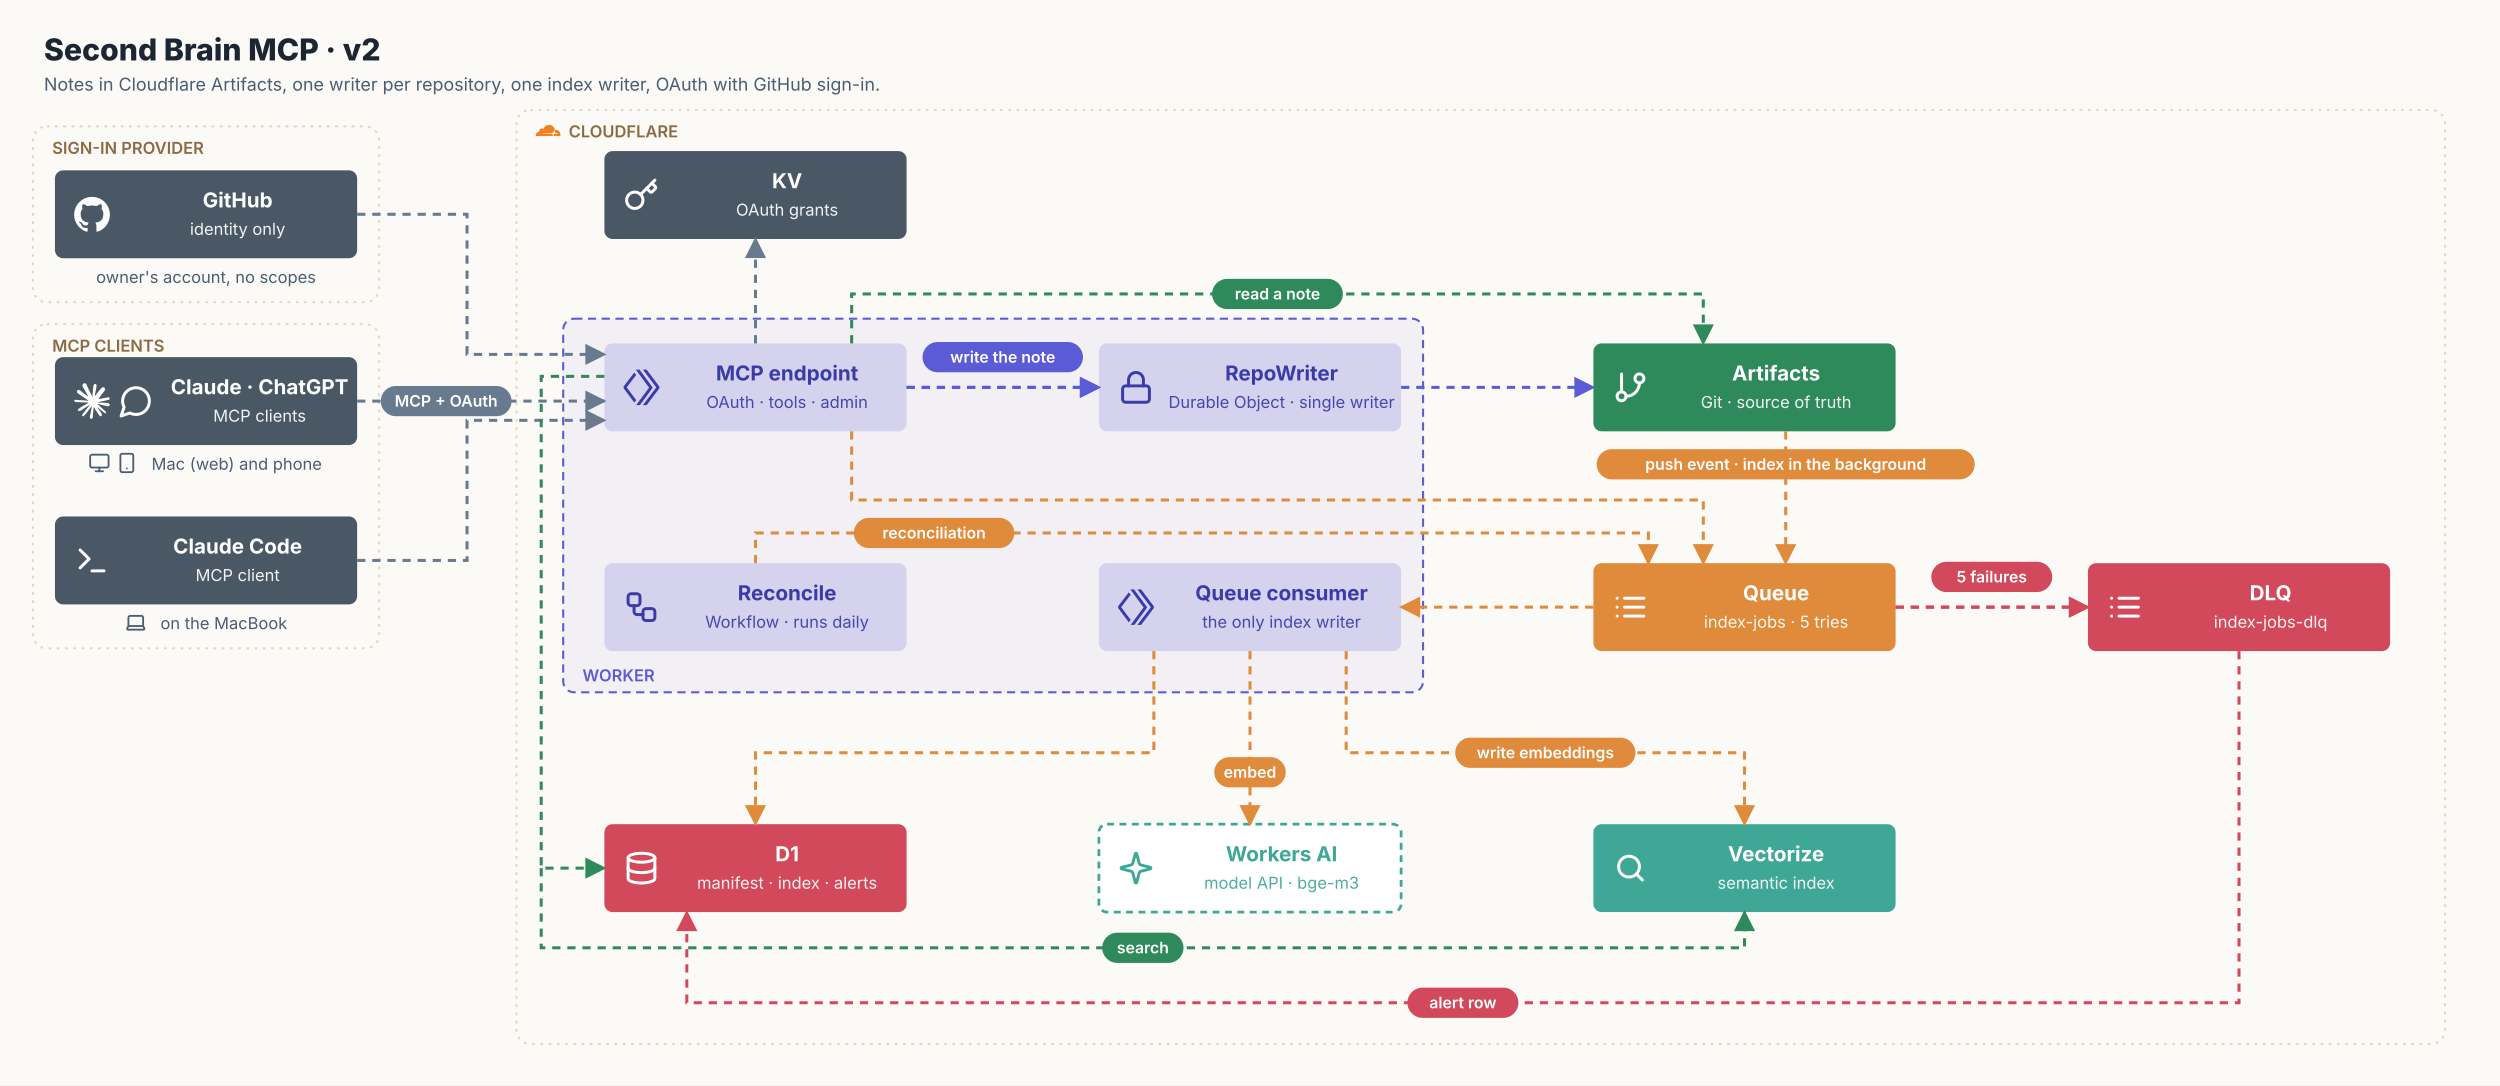
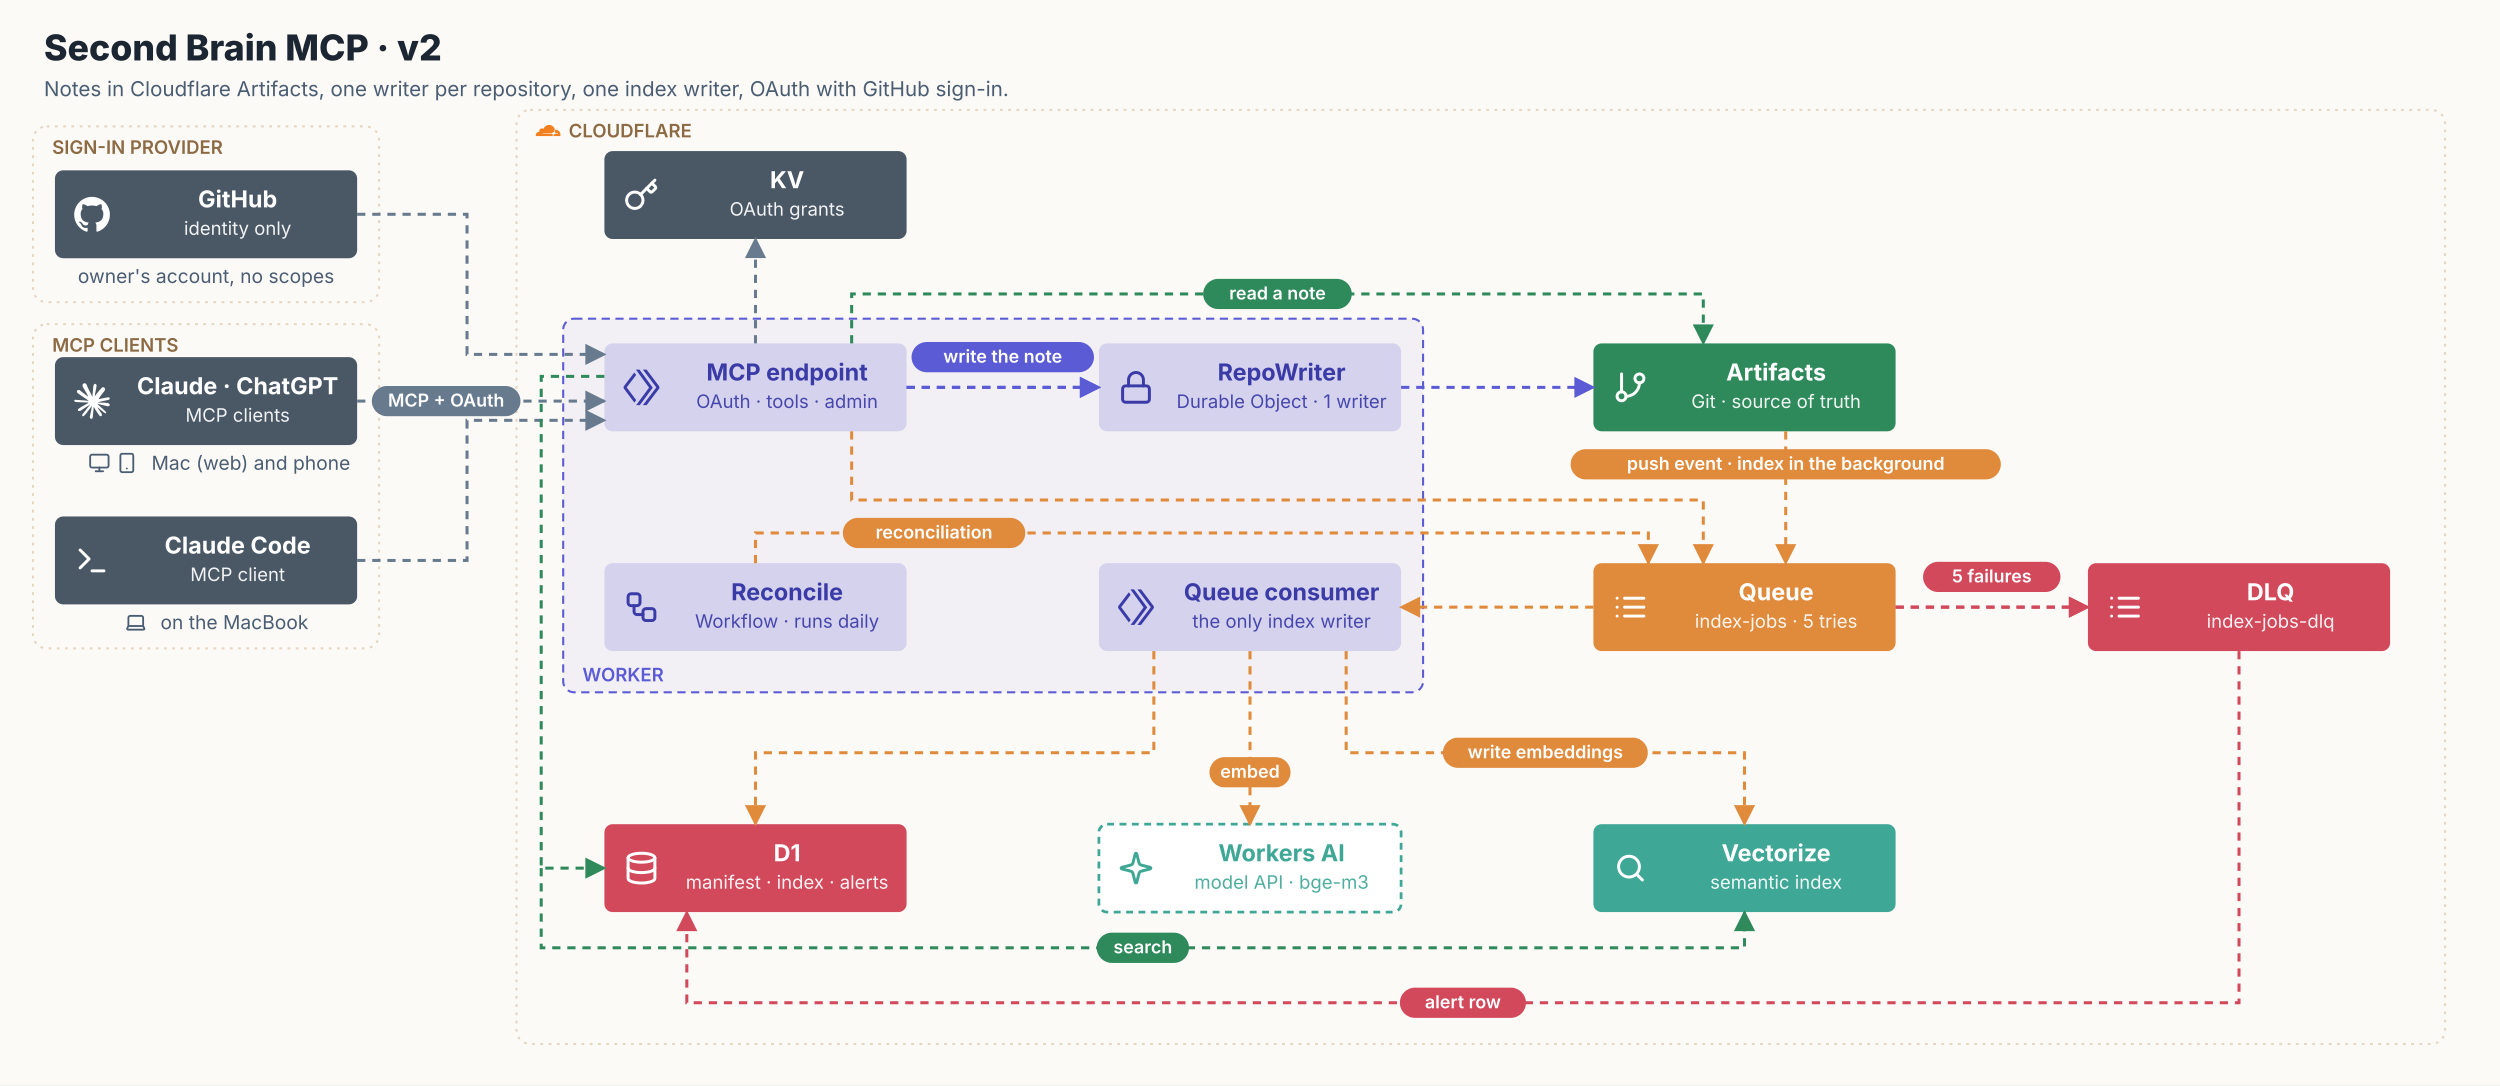
<svg xmlns="http://www.w3.org/2000/svg" viewBox="0 0 1820 790" width="1820" height="790" font-family="Onest, Inter, system-ui, sans-serif">
  <defs>
    <marker id="m" viewBox="0 0 10 10" refX="9" refY="5" markerWidth="8" markerHeight="8" orient="auto-start-reverse">
      <path d="M0,0 L10,5 L0,10 z" fill="#677A8E" />
    </marker>
    <marker id="m-auth" viewBox="0 0 10 10" refX="9" refY="5" markerWidth="7" markerHeight="7" orient="auto-start-reverse">
      <path d="M0,0 L10,5 L0,10 z" fill="#677A8E" />
    </marker>
    <marker id="m-write" viewBox="0 0 10 10" refX="9" refY="5" markerWidth="7" markerHeight="7" orient="auto-start-reverse">
      <path d="M0,0 L10,5 L0,10 z" fill="#5B5BD6" />
    </marker>
    <marker id="m-index" viewBox="0 0 10 10" refX="9" refY="5" markerWidth="7" markerHeight="7" orient="auto-start-reverse">
      <path d="M0,0 L10,5 L0,10 z" fill="#E08A3C" />
    </marker>
    <marker id="m-read" viewBox="0 0 10 10" refX="9" refY="5" markerWidth="7" markerHeight="7" orient="auto-start-reverse">
      <path d="M0,0 L10,5 L0,10 z" fill="#2F8A5B" />
    </marker>
    <marker id="m-fail" viewBox="0 0 10 10" refX="9" refY="5" markerWidth="7" markerHeight="7" orient="auto-start-reverse">
      <path d="M0,0 L10,5 L0,10 z" fill="#D1495B" />
    </marker>
    <marker id="ms" viewBox="0 0 10 10" refX="9" refY="5" markerWidth="8" markerHeight="8" orient="auto-start-reverse">
      <path d="M0,0 L10,5 L0,10 z" fill="#677A8E" />
    </marker>
-     <style>.t{fill:#fff;font-size:15px;font-weight:700}.s{fill:#fff;font-size:12px;opacity:.92}.c{fill:#4A5D72;font-size:12px}
- .a{fill:none;stroke:#677A8E;stroke-width:1.6;stroke-dasharray:6 5}.p{fill:#fff;font-size:11.5px;font-weight:600}
- .h{fill:#1B2632;font-size:22px;font-weight:800}.hs{fill:#4A5D72;font-size:13px}.g{fill:none;stroke:#E6D5C1;stroke-width:1.5;stroke-dasharray:2 4}.gl{fill:#8C6A43;font-size:12px;font-weight:600}.lg{fill:#1B2632;font-size:13px;font-weight:600}.ft{font-size:12px;font-weight:700;letter-spacing:.06em}</style>
+     <style>.t{fill:#fff;font-size:17px;font-weight:700}.s{fill:#fff;font-size:13.5px;opacity:.92}.c{fill:#4A5D72;font-size:14px}
+ .a{fill:none;stroke:#677A8E;stroke-width:1.6;stroke-dasharray:6 5}.p{fill:#fff;font-size:13px;font-weight:600}
+ .h{fill:#1B2632;font-size:26px;font-weight:800}.hs{fill:#4A5D72;font-size:15px}.g{fill:none;stroke:#E6D5C1;stroke-width:1.5;stroke-dasharray:2 4}.gl{fill:#8C6A43;font-size:13.5px;font-weight:600}.lg{fill:#1B2632;font-size:13px;font-weight:600}.ft{font-size:12px;font-weight:700;letter-spacing:.06em}</style>
  </defs>
  <rect width="100%" height="100%" fill="#FCFAF7" />
  <text x="32" y="44" class="h">Second Brain MCP · v2</text>
-   <text x="32" y="66" class="hs">Notes in Cloudflare Artifacts, one writer per repository, one index writer, OAuth with GitHub sign-in.</text>
+   <text x="32" y="70" class="hs">Notes in Cloudflare Artifacts, one writer per repository, one index writer, OAuth with GitHub sign-in.</text>
  <rect x="376" y="80" width="1404" height="680" rx="10" class="g" />
  <path transform="translate(390,86) scale(0.75)" d="M16.509 16.845c.147-.507.091-.971-.155-1.315-.225-.316-.605-.499-1.062-.52l-8.659-.112a.156.156 0 0 1-.133-.071c-.028-.042-.035-.099-.021-.155.028-.084.112-.148.204-.156l8.736-.112c1.035-.049 2.16-.887 2.554-1.914l.499-1.301c.021-.056.029-.113.015-.168-.562-2.546-2.835-4.445-5.55-4.445-2.504 0-4.628 1.618-5.388 3.861-.493-.366-1.119-.562-1.794-.499-1.203.119-2.167 1.083-2.286 2.286-.028.31-.007.613.064.894C1.568 13.171 0 14.775 0 16.752c0 .175.014.351.035.527.014.083.084.147.169.147h15.981c.091 0 .176-.065.203-.155l.12-.427zm2.757-5.563c-.077 0-.161 0-.238.011-.057 0-.105.042-.127.098l-.338 1.174c-.147.507-.092.971.154 1.316.226.316.606.498 1.062.519l1.844.113c.056 0 .105.026.133.07.028.043.035.107.021.156-.028.084-.113.148-.204.155l-1.921.112c-1.041.049-2.158.887-2.553 1.914l-.141.358c-.028.071.021.142.099.142h6.598c.077 0 .147-.049.169-.126.112-.408.176-.837.176-1.28 0-2.603-2.125-4.727-4.734-4.727" fill="#F38020" />
  <text x="414" y="100" class="gl">CLOUDFLARE</text>
  <rect x="24" y="92" width="252" height="128" rx="10" class="g" />
  <text x="38" y="112" class="gl">SIGN-IN PROVIDER</text>
  <rect x="40" y="124" width="220" height="64" rx="6" fill="#4A5866" />
  <path transform="translate(54,143) scale(1.083333)" d="M12 .297c-6.63 0-12 5.373-12 12 0 5.303 3.438 9.8 8.205 11.385.6.113.82-.258.82-.577 0-.285-.01-1.04-.015-2.04-3.338.724-4.042-1.61-4.042-1.61C4.422 18.07 3.633 17.7 3.633 17.7c-1.087-.744.084-.729.084-.729 1.205.084 1.838 1.236 1.838 1.236 1.07 1.835 2.809 1.305 3.495.998.108-.776.417-1.305.76-1.605-2.665-.3-5.466-1.332-5.466-5.93 0-1.31.465-2.38 1.235-3.22-.135-.303-.54-1.523.105-3.176 0 0 1.005-.322 3.3 1.23.96-.267 1.98-.399 3-.405 1.02.006 2.04.138 3 .405 2.28-1.552 3.285-1.23 3.285-1.23.645 1.653.24 2.873.12 3.176.765.84 1.23 1.91 1.23 3.22 0 4.61-2.805 5.625-5.475 5.92.42.36.81 1.096.81 2.22 0 1.606-.015 2.896-.015 3.286 0 .315.21.69.825.57C20.565 22.092 24 17.592 24 12.297c0-6.627-5.373-12-12-12" fill="#fff" />
  <text x="173.0" y="151" text-anchor="middle" class="t" style="fill:#fff">GitHub</text>
  <text x="173.0" y="171" text-anchor="middle" class="s" style="fill:#fff">identity only</text>
  <text x="150.0" y="206" text-anchor="middle" class="c">owner's account, no scopes</text>
  <rect x="24" y="236" width="252" height="236" rx="10" class="g" />
  <text x="38" y="256" class="gl">MCP CLIENTS</text>
  <rect x="40" y="260" width="220" height="64" rx="6" fill="#4A5866" />
  <path transform="translate(54,279) scale(1.083333)" d="m4.714 15.956 4.717-2.647.079-.231-.079-.128h-.231l-.789-.049-2.696-.073-2.337-.097-2.265-.121-.571-.121-.534-.704.055-.352.48-.322.686.061 1.518.103 2.277.158 1.651.097 2.447.255h.389l.055-.158-.134-.097-.103-.097L6.973 9.836l-2.55-1.688-1.336-.971-.723-.492-.364-.461-.158-1.008.656-.723.88.061.225.061.892.686 1.906 1.475 2.489 1.834.364.303.146-.103.018-.073-.164-.273-1.354-2.447-1.445-2.489-.643-1.032-.17-.619c-.061-.255-.103-.467-.103-.729L6.287.134 6.7 0l.996.134.419.364.619 1.415 1.002 2.228 1.554 3.03.455.898.243.832.091.255h.158v-.146l.128-1.706.237-2.095.231-2.696.079-.759.376-.911.747-.492.583.279.48.686-.067.443-.285 1.852-.559 2.902-.364 1.943h.212l.243-.243.984-1.305 1.651-2.064.729-.82.85-.905.546-.431h1.032l.759 1.129-.34 1.166-1.062 1.348-.88 1.141-1.263 1.7-.789 1.36.073.109.188-.018 2.853-.607 1.542-.279 1.84-.316.832.389.091.395-.328.807-1.967.486-2.307.461-3.436.814-.043.03.049.061 1.548.146.662.036h1.621l3.018.225.789.522.474.638-.079.486-1.214.619-1.639-.389-3.825-.911-1.311-.328h-.182v.109l1.093 1.069 2.003 1.809 2.507 2.331.128.577-.322.455-.34-.049-2.204-1.657-.85-.747-1.925-1.621h-.128v.17l.443.65 2.344 3.521.121 1.081-.17.352-.607.212-.668-.121-1.372-1.925L14.38 17.959l-1.141-1.943-.14.079-.674 7.255-.316.37-.729.279-.607-.461-.322-.747.322-1.475.389-1.925.316-1.53.285-1.9.17-.631-.012-.043-.14.018-1.433 1.967-2.18 2.945-1.724 1.846-.413.164-.716-.37.067-.662.401-.589 2.386-3.036 1.439-1.882.929-1.087-.006-.158h-.055l-6.338 4.116-1.129.146-.486-.455.061-.747.231-.243 1.906-1.311Z" fill="#fff" />
-   <g transform="translate(86,279) scale(1.083333)" fill="none" stroke="#fff" stroke-width="2" stroke-linecap="round" stroke-linejoin="round">
-     <path d="M7.9 20A9 9 0 1 0 4 16.1L2 22z" />
-   </g>
-   <text x="189.0" y="287" text-anchor="middle" class="t" style="fill:#fff">Claude · ChatGPT</text>
-   <text x="189.0" y="307" text-anchor="middle" class="s" style="fill:#fff">MCP clients</text>
+   <text x="173.0" y="287" text-anchor="middle" class="t" style="fill:#fff">Claude · ChatGPT</text>
+   <text x="173.0" y="307" text-anchor="middle" class="s" style="fill:#fff">MCP clients</text>
  <g transform="translate(64.3,329) scale(0.67)" fill="none" stroke="#4A5D72" stroke-width="2" stroke-linecap="round" stroke-linejoin="round">
    <rect width="20" height="14" x="2" y="3" rx="2" />
    <path d="M8 21h8M12 17v4" />
  </g>
  <g transform="translate(84.3,329) scale(0.67)" fill="none" stroke="#4A5D72" stroke-width="2" stroke-linecap="round" stroke-linejoin="round">
    <rect width="14" height="20" x="5" y="2" rx="2" ry="2" />
    <path d="M12 18h.01" />
  </g>
  <text x="110.3" y="342" class="c">Mac (web) and phone</text>
  <rect x="40" y="376" width="220" height="64" rx="6" fill="#4A5866" />
  <g transform="translate(54,395) scale(1.083333)" fill="none" stroke="#fff" stroke-width="2" stroke-linecap="round" stroke-linejoin="round">
    <path d="m4 17 6-6-6-6" />
    <path d="M12 19h8" />
  </g>
  <text x="173.0" y="403" text-anchor="middle" class="t" style="fill:#fff">Claude Code</text>
  <text x="173.0" y="423" text-anchor="middle" class="s" style="fill:#fff">MCP client</text>
  <g transform="translate(90.8,445) scale(0.67)" fill="none" stroke="#4A5D72" stroke-width="2" stroke-linecap="round" stroke-linejoin="round">
    <path d="M20 16V7a2 2 0 0 0-2-2H6a2 2 0 0 0-2 2v9m16 0H4m16 0 1.28 2.55a1 1 0 0 1-.9 1.45H3.62a1 1 0 0 1-.9-1.45L4 16" />
  </g>
  <text x="116.8" y="458" class="c">on the MacBook</text>
  <rect x="440" y="110" width="220" height="64" rx="6" fill="#4A5866" />
  <g transform="translate(454,129) scale(1.083333)" fill="none" stroke="#fff" stroke-width="2" stroke-linecap="round" stroke-linejoin="round">
    <path d="m15.5 7.5 2.3 2.3a1 1 0 0 0 1.4 0l2.1-2.1a1 1 0 0 0 0-1.4L19 4" />
    <path d="m21 2-9.6 9.6" />
    <circle cx="7.5" cy="15.5" r="5.5" />
  </g>
  <text x="573.0" y="137" text-anchor="middle" class="t" style="fill:#fff">KV</text>
  <text x="573.0" y="157" text-anchor="middle" class="s" style="fill:#fff">OAuth grants</text>
  <rect x="410" y="232" width="626" height="272" rx="8" fill="#5B5BD6" fill-opacity="0.06" stroke="#5B5BD6" stroke-width="1.5" stroke-dasharray="6 4" />
  <text x="424" y="496" class="gl" style="fill:#5B5BD6">WORKER</text>
  <rect x="440" y="250" width="220" height="64" rx="6" fill="#5B5BD6" fill-opacity="0.2" />
  <path transform="translate(454,269) scale(1.083333)" d="m8.213.063 8.879 12.136-8.67 11.739h2.476l8.665-11.735-8.89-12.14Zm4.728 0 9.02 11.992-9.018 11.883h2.496L24 12.656v-1.199L15.434.063ZM7.178 2.02.01 11.398l-.01 1.2 7.203 9.644 1.238-1.676-6.396-8.556 6.361-8.313Z" fill="#3B3BA8" />
  <text x="573.0" y="277" text-anchor="middle" class="t" style="fill:#3B3BA8">MCP endpoint</text>
  <text x="573.0" y="297" text-anchor="middle" class="s" style="fill:#3B3BA8">OAuth · tools · admin</text>
  <rect x="800" y="250" width="220" height="64" rx="6" fill="#5B5BD6" fill-opacity="0.2" />
  <g transform="translate(814,269) scale(1.083333)" fill="none" stroke="#3B3BA8" stroke-width="2" stroke-linecap="round" stroke-linejoin="round">
    <rect width="18" height="11" x="3" y="11" rx="2" />
    <path d="M7 11V7a5 5 0 0 1 10 0v4" />
  </g>
  <text x="933.0" y="277" text-anchor="middle" class="t" style="fill:#3B3BA8">RepoWriter</text>
-   <text x="933.0" y="297" text-anchor="middle" class="s" style="fill:#3B3BA8">Durable Object · single writer</text>
+   <text x="933.0" y="297" text-anchor="middle" class="s" style="fill:#3B3BA8">Durable Object · 1 writer</text>
  <rect x="1160" y="250" width="220" height="64" rx="6" fill="#2F8A5B" />
  <g transform="translate(1174,269) scale(1.083333)" fill="none" stroke="#fff" stroke-width="2" stroke-linecap="round" stroke-linejoin="round">
    <path d="M6 3v12" />
    <circle cx="18" cy="6" r="3" />
    <circle cx="6" cy="18" r="3" />
    <path d="M18 9a9 9 0 0 1-9 9" />
  </g>
  <text x="1293.0" y="277" text-anchor="middle" class="t" style="fill:#fff">Artifacts</text>
  <text x="1293.0" y="297" text-anchor="middle" class="s" style="fill:#fff">Git · source of truth</text>
  <rect x="440" y="410" width="220" height="64" rx="6" fill="#5B5BD6" fill-opacity="0.2" />
  <g transform="translate(454,429) scale(1.083333)" fill="none" stroke="#3B3BA8" stroke-width="2" stroke-linecap="round" stroke-linejoin="round">
    <rect width="8" height="8" x="3" y="3" rx="2" />
    <path d="M7 11v4a2 2 0 0 0 2 2h4" />
    <rect width="8" height="8" x="13" y="13" rx="2" />
  </g>
  <text x="573.0" y="437" text-anchor="middle" class="t" style="fill:#3B3BA8">Reconcile</text>
  <text x="573.0" y="457" text-anchor="middle" class="s" style="fill:#3B3BA8">Workflow · runs daily</text>
  <rect x="800" y="410" width="220" height="64" rx="6" fill="#5B5BD6" fill-opacity="0.2" />
  <path transform="translate(814,429) scale(1.083333)" d="m8.213.063 8.879 12.136-8.67 11.739h2.476l8.665-11.735-8.89-12.14Zm4.728 0 9.02 11.992-9.018 11.883h2.496L24 12.656v-1.199L15.434.063ZM7.178 2.02.01 11.398l-.01 1.2 7.203 9.644 1.238-1.676-6.396-8.556 6.361-8.313Z" fill="#3B3BA8" />
  <text x="933.0" y="437" text-anchor="middle" class="t" style="fill:#3B3BA8">Queue consumer</text>
  <text x="933.0" y="457" text-anchor="middle" class="s" style="fill:#3B3BA8">the only index writer</text>
  <rect x="1160" y="410" width="220" height="64" rx="6" fill="#E08A3C" />
  <g transform="translate(1174,429) scale(1.083333)" fill="none" stroke="#fff" stroke-width="2" stroke-linecap="round" stroke-linejoin="round">
    <path d="M8 6h13M8 12h13M8 18h13M3 6h.01M3 12h.01M3 18h.01" />
  </g>
  <text x="1293.0" y="437" text-anchor="middle" class="t" style="fill:#fff">Queue</text>
  <text x="1293.0" y="457" text-anchor="middle" class="s" style="fill:#fff">index-jobs · 5 tries</text>
  <rect x="1520" y="410" width="220" height="64" rx="6" fill="#D1495B" />
  <g transform="translate(1534,429) scale(1.083333)" fill="none" stroke="#fff" stroke-width="2" stroke-linecap="round" stroke-linejoin="round">
    <path d="M8 6h13M8 12h13M8 18h13M3 6h.01M3 12h.01M3 18h.01" />
  </g>
  <text x="1653.0" y="437" text-anchor="middle" class="t" style="fill:#fff">DLQ</text>
  <text x="1653.0" y="457" text-anchor="middle" class="s" style="fill:#fff">index-jobs-dlq</text>
  <rect x="440" y="600" width="220" height="64" rx="6" fill="#D1495B" />
  <g transform="translate(454,619) scale(1.083333)" fill="none" stroke="#fff" stroke-width="2" stroke-linecap="round" stroke-linejoin="round">
    <ellipse cx="12" cy="5" rx="9" ry="3" />
    <path d="M3 5v14a9 3 0 0 0 18 0V5" />
    <path d="M3 12a9 3 0 0 0 18 0" />
  </g>
  <text x="573.0" y="627" text-anchor="middle" class="t" style="fill:#fff">D1</text>
  <text x="573.0" y="647" text-anchor="middle" class="s" style="fill:#fff">manifest · index · alerts</text>
  <rect x="800" y="600" width="220" height="64" rx="6" fill="#fff" stroke="#3FA796" stroke-width="2" stroke-dasharray="5 4" />
  <g transform="translate(814,619) scale(1.083333)" fill="none" stroke="#3FA796" stroke-width="2" stroke-linecap="round" stroke-linejoin="round">
    <path d="M9.94 15.5A2 2 0 0 0 8.5 14.06l-6.14-1.58a.5.5 0 0 1 0-.96L8.5 9.94A2 2 0 0 0 9.94 8.5l1.58-6.14a.5.5 0 0 1 .96 0L14.06 8.5a2 2 0 0 0 1.44 1.44l6.14 1.58a.5.5 0 0 1 0 .96l-6.14 1.58a2 2 0 0 0-1.44 1.44l-1.58 6.14a.5.5 0 0 1-.96 0z" />
  </g>
  <text x="933.0" y="627" text-anchor="middle" class="t" style="fill:#3FA796">Workers AI</text>
  <text x="933.0" y="647" text-anchor="middle" class="s" style="fill:#3FA796">model API · bge-m3</text>
  <rect x="1160" y="600" width="220" height="64" rx="6" fill="#3FA796" />
  <g transform="translate(1174,619) scale(1.083333)" fill="none" stroke="#fff" stroke-width="2" stroke-linecap="round" stroke-linejoin="round">
    <circle cx="11" cy="11" r="7" />
    <path d="m20 20-3.5-3.5" />
  </g>
  <text x="1293.0" y="627" text-anchor="middle" class="t" style="fill:#fff">Vectorize</text>
  <text x="1293.0" y="647" text-anchor="middle" class="s" style="fill:#fff">semantic index</text>
  <path d="M260,156 L340,156 L340,258 L440,258" class="a" style="stroke:#677A8E;stroke-width:2.2" marker-end="url(#m-auth)" />
  <path d="M260,292 L440,292" class="a" style="stroke:#677A8E;stroke-width:2.2" marker-end="url(#m-auth)" />
-   <rect x="277.2" y="281.0" width="95.2" height="22" rx="11" fill="#677A8E" />
+   <rect x="270.7" y="281.0" width="108.2" height="22" rx="11" fill="#677A8E" />
  <text x="324.8" y="296.0" text-anchor="middle" class="p">MCP + OAuth</text>
  <path d="M260,408 L340,408 L340,306 L440,306" class="a" style="stroke:#677A8E;stroke-width:2.2" marker-end="url(#m-auth)" />
  <path d="M550,250 L550,174" class="a" style="stroke:#677A8E;stroke-width:2.2" marker-end="url(#m-auth)" />
  <path d="M660,282 L800,282" class="a" style="stroke:#5B5BD6;stroke-width:2.2" marker-end="url(#m-write)" />
  <path d="M660,282 L800,282" class="a" style="stroke:#5B5BD6;stroke-width:2.2" marker-end="url(#m-write)" />
-   <rect x="671.6" y="249.0" width="116.8" height="22" rx="11" fill="#5B5BD6" />
+   <rect x="663.6" y="249.0" width="132.8" height="22" rx="11" fill="#5B5BD6" />
  <text x="730.0" y="264.0" text-anchor="middle" class="p">write the note</text>
  <path d="M1020,282 L1160,282" class="a" style="stroke:#5B5BD6;stroke-width:2.2" marker-end="url(#m-write)" />
  <path d="M620,314 L620,364 L1240,364 L1240,410" class="a" style="stroke:#E08A3C;stroke-width:2.2" marker-end="url(#m-index)" />
  <path d="M1300,314 L1300,410" class="a" style="stroke:#E08A3C;stroke-width:2.2" marker-end="url(#m-index)" />
-   <rect x="1162.4" y="327.0" width="275.2" height="22" rx="11" fill="#E08A3C" />
+   <rect x="1143.4" y="327.0" width="313.2" height="22" rx="11" fill="#E08A3C" />
  <text x="1300.0" y="342.0" text-anchor="middle" class="p">push event · index in the background</text>
  <path d="M550,410 L550,388 L1200,388 L1200,410" class="a" style="stroke:#E08A3C;stroke-width:2.2" marker-end="url(#m-index)" />
-   <rect x="621.6" y="377.0" width="116.8" height="22" rx="11" fill="#E08A3C" />
+   <rect x="613.6" y="377.0" width="132.8" height="22" rx="11" fill="#E08A3C" />
  <text x="680.0" y="392.0" text-anchor="middle" class="p">reconciliation</text>
  <path d="M1160,442 L1020,442" class="a" style="stroke:#E08A3C;stroke-width:2.2" marker-end="url(#m-index)" />
  <path d="M840,474 L840,548 L550,548 L550,600" class="a" style="stroke:#E08A3C;stroke-width:2.2" marker-end="url(#m-index)" />
  <path d="M910,474 L910,600" class="a" style="stroke:#E08A3C;stroke-width:2.2" marker-end="url(#m-index)" />
-   <rect x="884.0" y="551.2" width="52.0" height="22" rx="11" fill="#E08A3C" />
+   <rect x="880.5" y="551.2" width="59.0" height="22" rx="11" fill="#E08A3C" />
  <text x="910.0" y="566.2" text-anchor="middle" class="p">embed</text>
  <path d="M980,474 L980,548 L1270,548 L1270,600" class="a" style="stroke:#E08A3C;stroke-width:2.2" marker-end="url(#m-index)" />
-   <rect x="1059.4" y="537.0" width="131.2" height="22" rx="11" fill="#E08A3C" />
+   <rect x="1050.4" y="537.0" width="149.2" height="22" rx="11" fill="#E08A3C" />
  <text x="1125.0" y="552.0" text-anchor="middle" class="p">write embeddings</text>
  <path d="M1380,442 L1520,442" class="a" style="stroke:#D1495B;stroke-width:2.2" marker-end="url(#m-fail)" />
  <path d="M1380,442 L1520,442" class="a" style="stroke:#D1495B;stroke-width:2.2" marker-end="url(#m-fail)" />
-   <rect x="1406.0" y="409.0" width="88.0" height="22" rx="11" fill="#D1495B" />
+   <rect x="1400.0" y="409.0" width="100.0" height="22" rx="11" fill="#D1495B" />
  <text x="1450.0" y="424.0" text-anchor="middle" class="p">5 failures</text>
  <path d="M1630,474 L1630,730 L500,730 L500,664" class="a" style="stroke:#D1495B;stroke-width:2.2" marker-end="url(#m-fail)" />
-   <rect x="1024.6" y="719.0" width="80.8" height="22" rx="11" fill="#D1495B" />
+   <rect x="1019.1" y="719.0" width="91.8" height="22" rx="11" fill="#D1495B" />
  <text x="1065.0" y="734.0" text-anchor="middle" class="p">alert row</text>
  <path d="M620,250 L620,214 L1240,214 L1240,250" class="a" style="stroke:#2F8A5B;stroke-width:2.2" marker-end="url(#m-read)" />
-   <rect x="882.4" y="203.0" width="95.2" height="22" rx="11" fill="#2F8A5B" />
+   <rect x="875.9" y="203.0" width="108.2" height="22" rx="11" fill="#2F8A5B" />
  <text x="930.0" y="218.0" text-anchor="middle" class="p">read a note</text>
  <path d="M440,274 L394,274 L394,632 L440,632" class="a" style="stroke:#2F8A5B;stroke-width:2.2" marker-end="url(#m-read)" />
  <path d="M394,632 L394,690 L1270,690 L1270,664" class="a" style="stroke:#2F8A5B;stroke-width:2.2" marker-end="url(#m-read)" />
-   <rect x="802.4" y="679.0" width="59.2" height="22" rx="11" fill="#2F8A5B" />
+   <rect x="798.4" y="679.0" width="67.2" height="22" rx="11" fill="#2F8A5B" />
  <text x="832.0" y="694.0" text-anchor="middle" class="p">search</text>
</svg>
